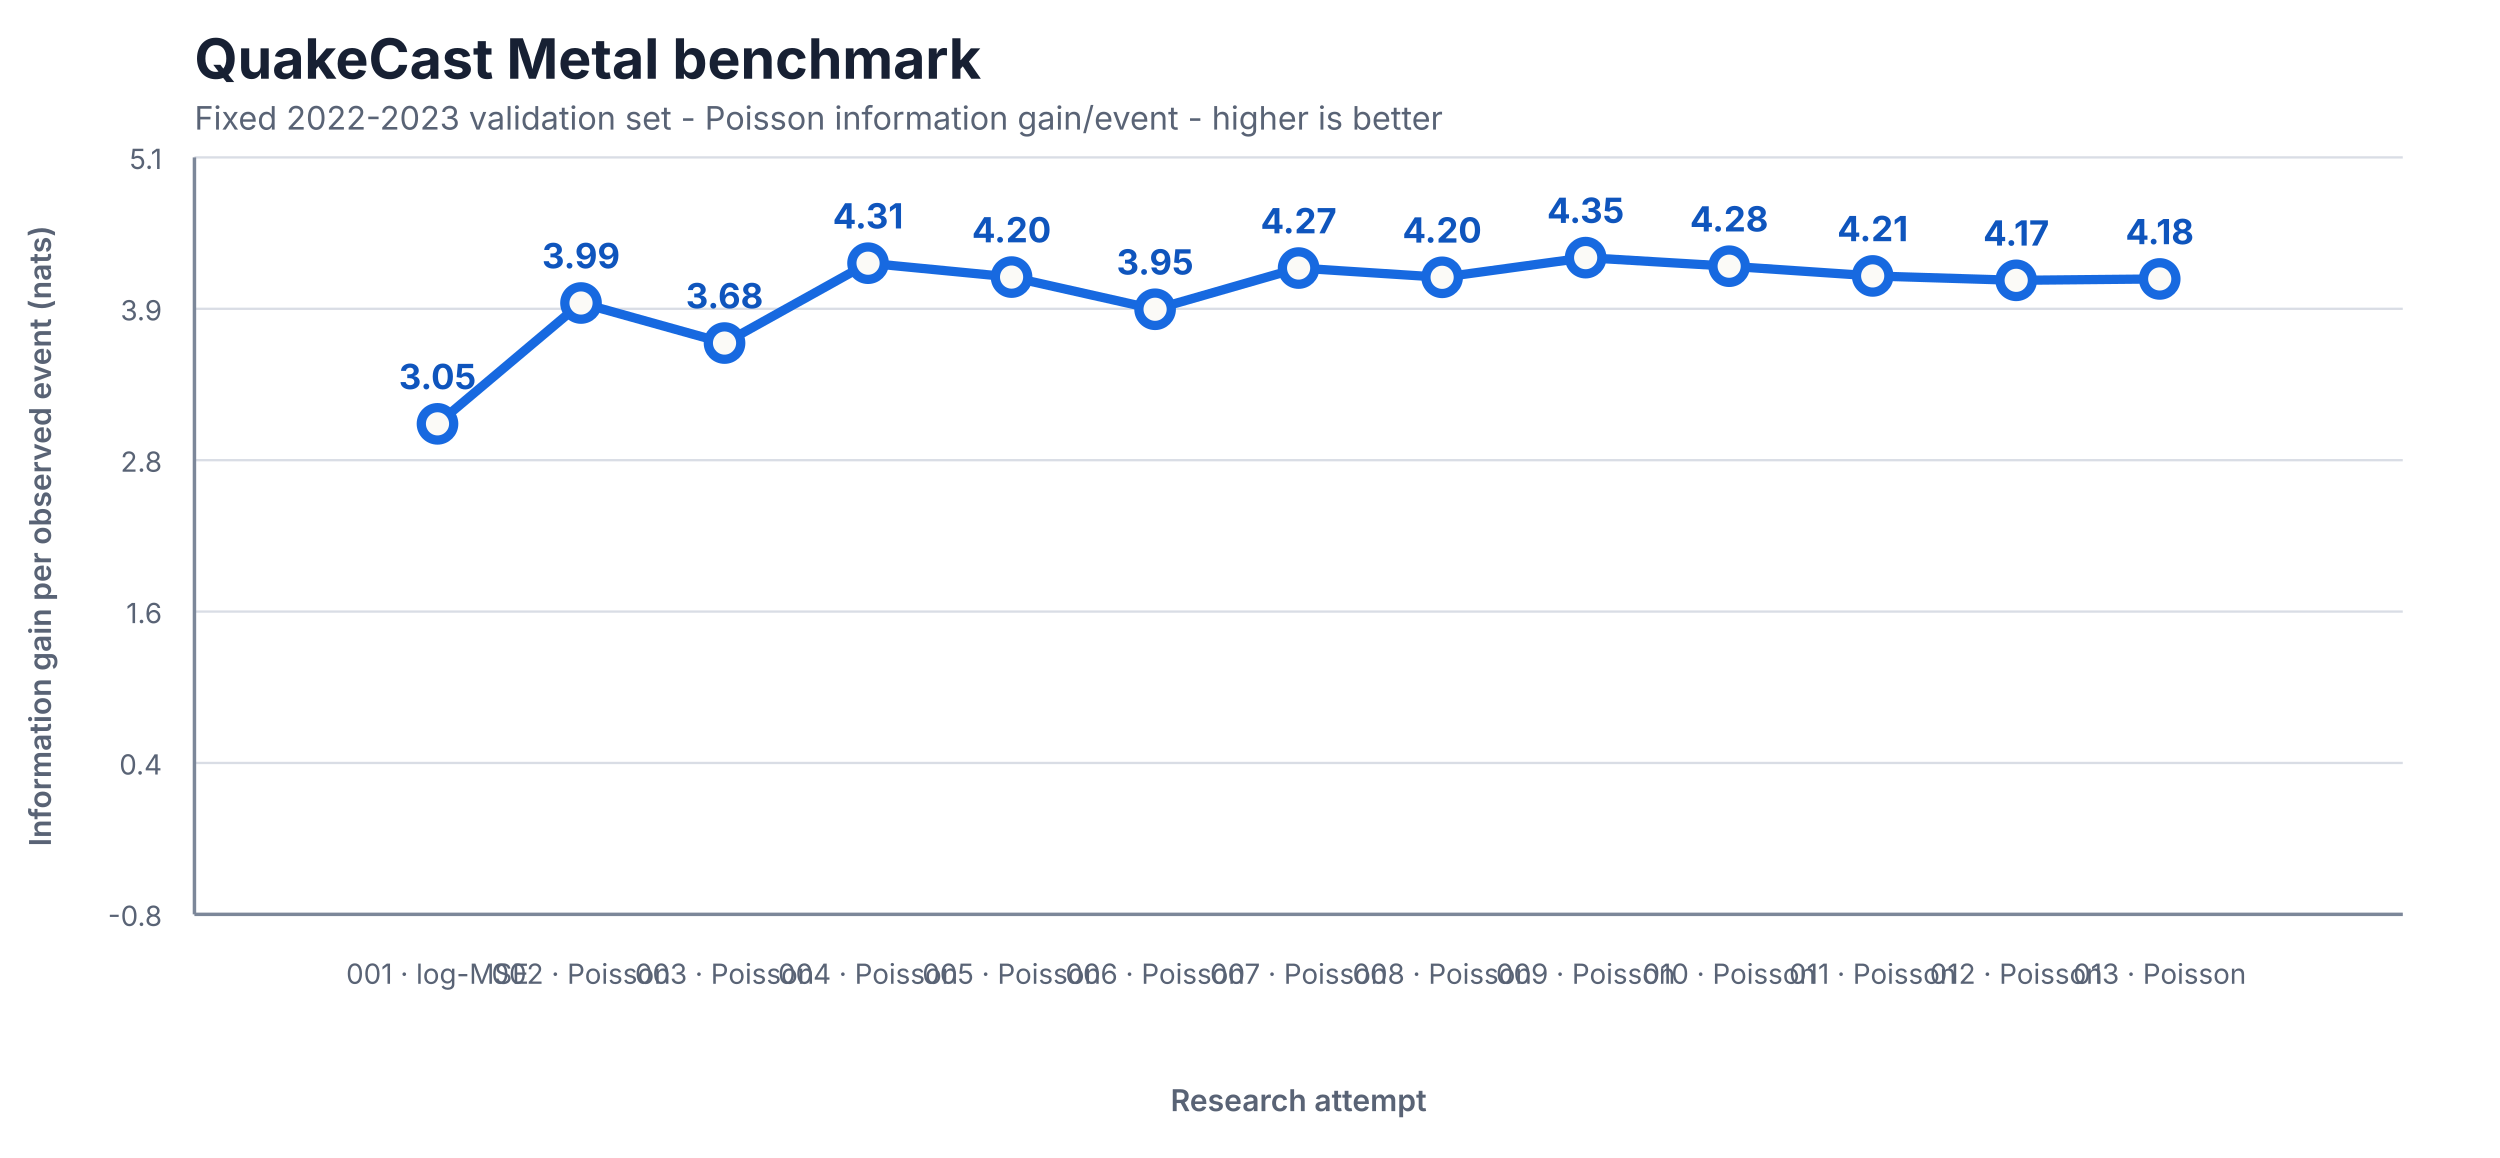
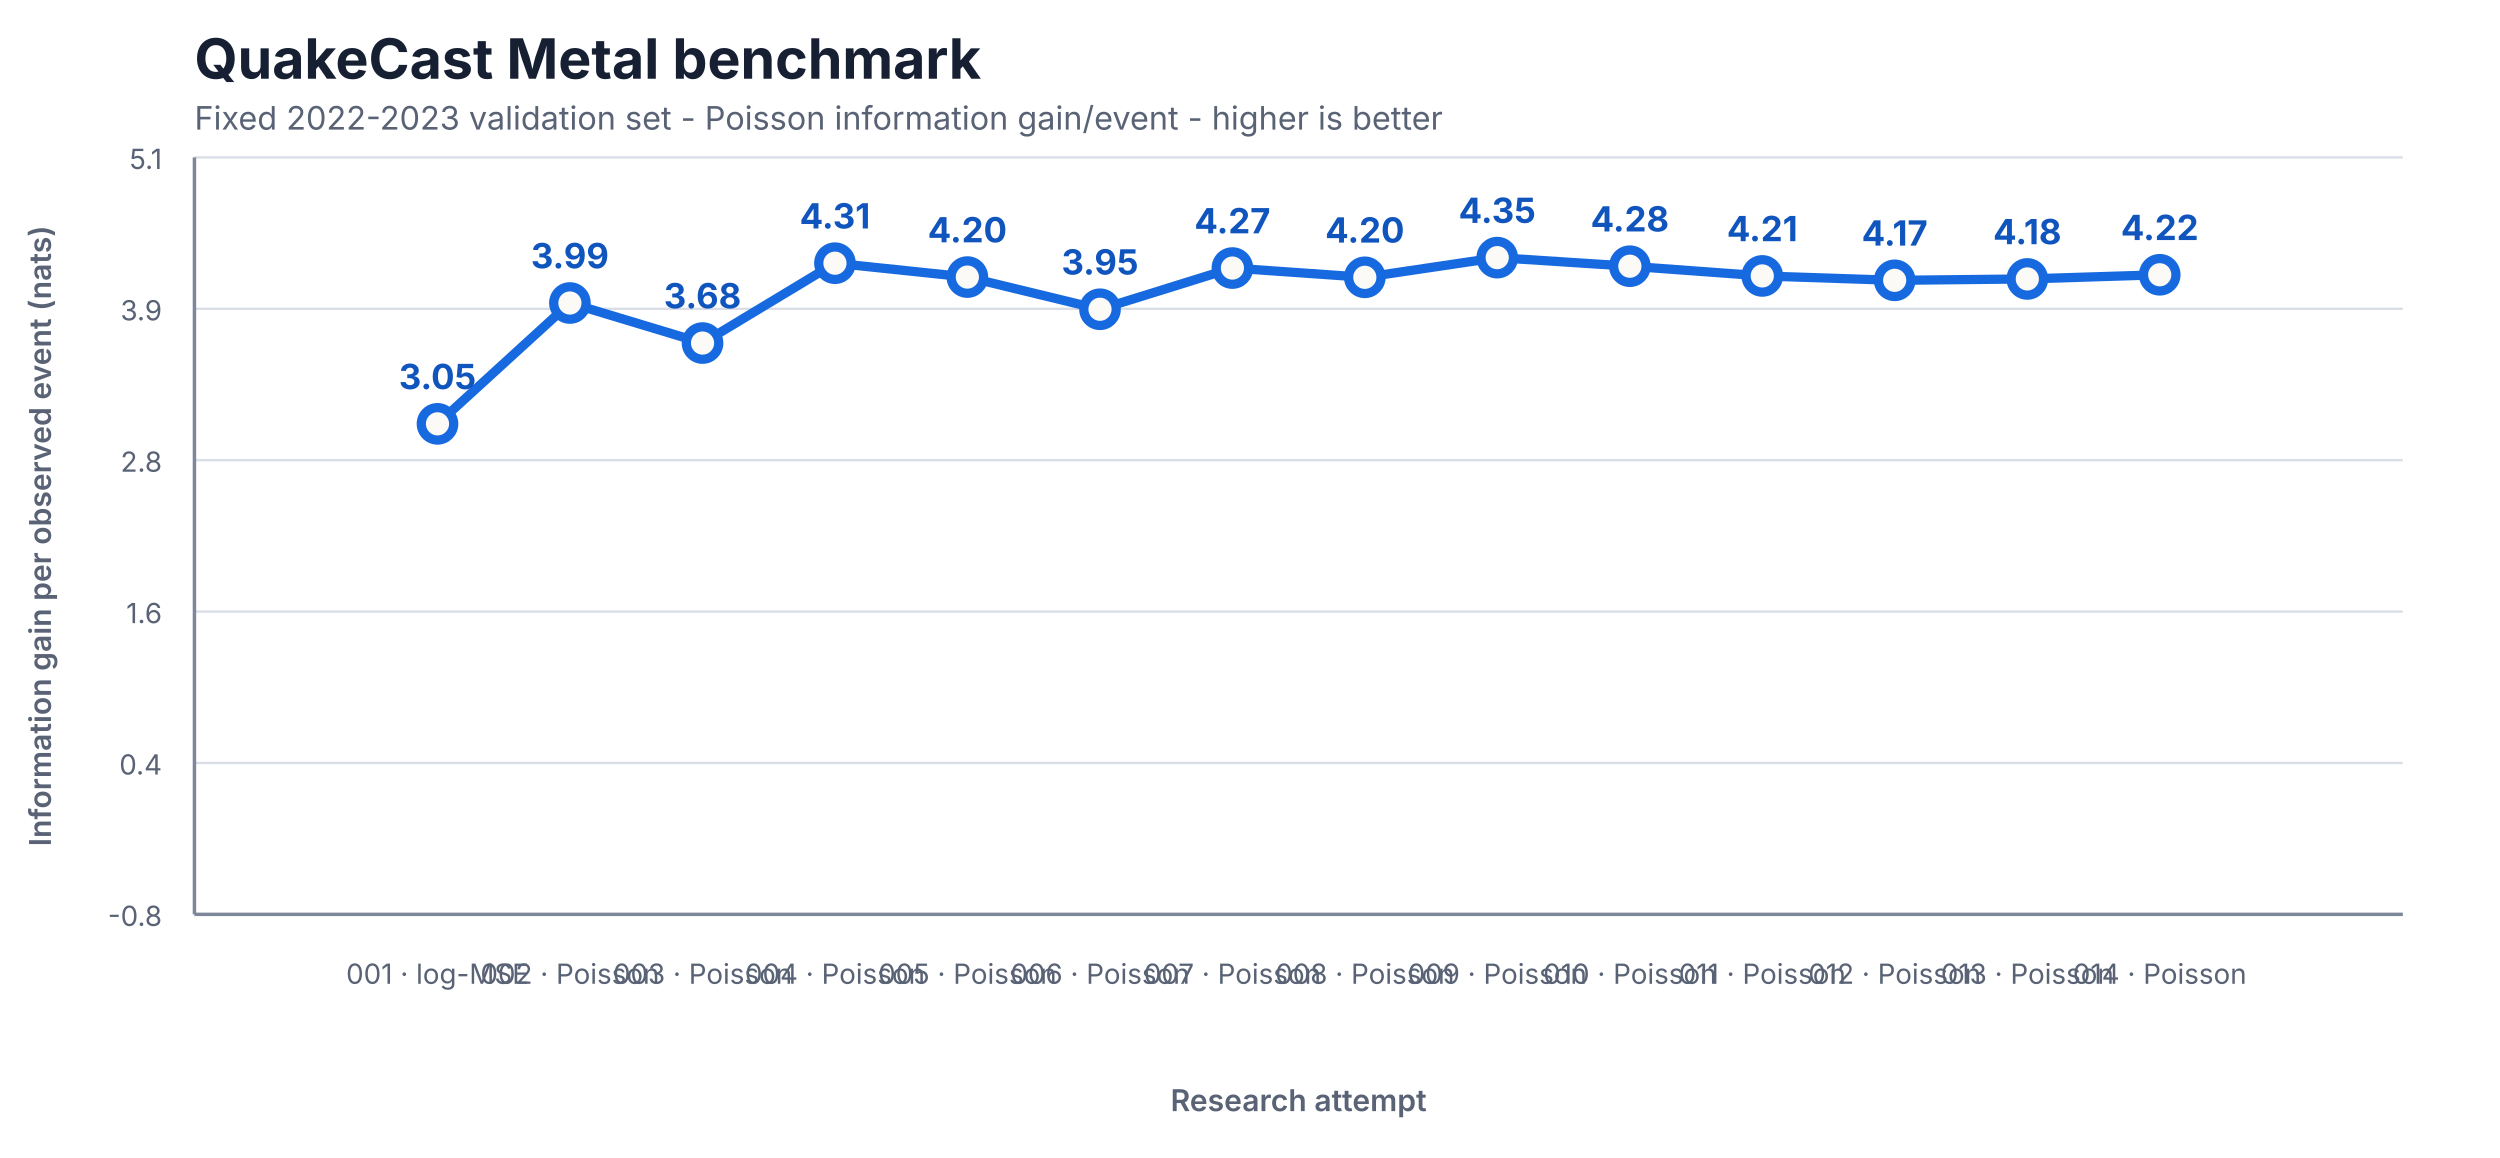
<svg xmlns="http://www.w3.org/2000/svg" width="1080" height="500" viewBox="0 0 1080 500" role="img" aria-labelledby="title desc">
  <style>
  :root { color-scheme: light dark; }
  svg { background: #fbfaf7; font-family: ui-sans-serif, -apple-system, BlinkMacSystemFont, "Segoe UI", sans-serif; }
  .title { fill: #172033; font-size: 24px; font-weight: 700; }
  .subtitle, .tick, .axis-label, .attempt, .empty { fill: #596375; }
  .subtitle { font-size: 14px; } .tick { font-size: 12px; } .axis-label { font-size: 13px; font-weight: 600; }
  .grid { stroke: #d9dde5; stroke-width: 1; } .axis { stroke: #7c8799; stroke-width: 1.5; }
  .series { fill: none; stroke: #1769e0; stroke-width: 4; stroke-linejoin: round; stroke-linecap: round; }
  .point { fill: #fbfaf7; stroke: #1769e0; stroke-width: 4; }
  .value { fill: #0f55bd; font-size: 15px; font-weight: 700; } .attempt { font-size: 12px; }
  @media (prefers-color-scheme: dark) {
    svg { background: #10141c; } .title { fill: #eef3fb; } .subtitle, .tick, .axis-label, .attempt, .empty { fill: #aeb8c7; }
    .grid { stroke: #2c3441; } .axis { stroke: #697588; } .series { stroke: #68a0ff; }
    .point { fill: #10141c; stroke: #68a0ff; } .value { fill: #8bb8ff; }
  }
</style>
  <text class="title" x="84" y="34">QuakeCast Metal benchmark</text>
  <text class="subtitle" x="84" y="56">Fixed 2022-2023 validation set - Poisson information gain/event - higher is better</text>
  <line class="grid" x1="84" y1="395.0" x2="1038" y2="395.0" />
  <text class="tick" x="70" y="400.0" text-anchor="end">-0.8</text>
  <line class="grid" x1="84" y1="329.6" x2="1038" y2="329.6" />
  <text class="tick" x="70" y="334.6" text-anchor="end">0.4</text>
  <line class="grid" x1="84" y1="264.2" x2="1038" y2="264.2" />
  <text class="tick" x="70" y="269.2" text-anchor="end">1.6</text>
  <line class="grid" x1="84" y1="198.8" x2="1038" y2="198.8" />
  <text class="tick" x="70" y="203.8" text-anchor="end">2.8</text>
  <line class="grid" x1="84" y1="133.4" x2="1038" y2="133.4" />
  <text class="tick" x="70" y="138.4" text-anchor="end">3.9</text>
  <line class="grid" x1="84" y1="68.0" x2="1038" y2="68.0" />
  <text class="tick" x="70" y="73.0" text-anchor="end">5.1</text>
  <line class="axis" x1="84" y1="68" x2="84" y2="395" />
  <line class="axis" x1="84" y1="395" x2="1038" y2="395" />
  <text class="axis-label" transform="translate(22 231.5) rotate(-90)" text-anchor="middle">Information gain per observed event (nats)</text>
  <text class="axis-label" x="561.0" y="480" text-anchor="middle">Research attempt</text>
-   <polyline class="series" points="189.0,183.1 251.0,130.9 313.0,148.2 375.0,113.7 437.0,119.7 499.0,133.6 561.0,115.8 623.0,119.8 685.0,111.3 747.0,115.0 809.0,119.2 871.0,121.1 933.0,120.5" />
+   <polyline class="series" points="189.0,183.1 246.2,130.9 303.5,148.2 360.7,113.7 417.9,119.7 475.2,133.6 532.4,115.8 589.6,119.8 646.8,111.3 704.1,115.0 761.3,119.2 818.5,121.1 875.8,120.5 933.0,118.7" />
  <circle class="point" cx="189.0" cy="183.1" r="7" />
  <text class="value" x="189.0" y="168.1" text-anchor="middle">3.05</text>
  <text class="attempt" x="189.0" y="425" text-anchor="middle">001 · log-MSE</text>
-   <circle class="point" cx="251.0" cy="130.9" r="7" />
-   <text class="value" x="251.0" y="115.9" text-anchor="middle">3.99</text>
-   <text class="attempt" x="251.0" y="425" text-anchor="middle">002 · Poisson</text>
-   <circle class="point" cx="313.0" cy="148.2" r="7" />
-   <text class="value" x="313.0" y="133.2" text-anchor="middle">3.68</text>
-   <text class="attempt" x="313.0" y="425" text-anchor="middle">003 · Poisson</text>
-   <circle class="point" cx="375.0" cy="113.7" r="7" />
-   <text class="value" x="375.0" y="98.7" text-anchor="middle">4.31</text>
-   <text class="attempt" x="375.0" y="425" text-anchor="middle">004 · Poisson</text>
-   <circle class="point" cx="437.0" cy="119.7" r="7" />
-   <text class="value" x="437.0" y="104.7" text-anchor="middle">4.20</text>
-   <text class="attempt" x="437.0" y="425" text-anchor="middle">005 · Poisson</text>
-   <circle class="point" cx="499.0" cy="133.6" r="7" />
-   <text class="value" x="499.0" y="118.6" text-anchor="middle">3.95</text>
-   <text class="attempt" x="499.0" y="425" text-anchor="middle">006 · Poisson</text>
-   <circle class="point" cx="561.0" cy="115.8" r="7" />
-   <text class="value" x="561.0" y="100.8" text-anchor="middle">4.27</text>
-   <text class="attempt" x="561.0" y="425" text-anchor="middle">007 · Poisson</text>
-   <circle class="point" cx="623.0" cy="119.8" r="7" />
-   <text class="value" x="623.0" y="104.8" text-anchor="middle">4.20</text>
-   <text class="attempt" x="623.0" y="425" text-anchor="middle">008 · Poisson</text>
-   <circle class="point" cx="685.0" cy="111.3" r="7" />
-   <text class="value" x="685.0" y="96.3" text-anchor="middle">4.35</text>
-   <text class="attempt" x="685.0" y="425" text-anchor="middle">009 · Poisson</text>
-   <circle class="point" cx="747.0" cy="115.0" r="7" />
-   <text class="value" x="747.0" y="100.0" text-anchor="middle">4.28</text>
-   <text class="attempt" x="747.0" y="425" text-anchor="middle">010 · Poisson</text>
-   <circle class="point" cx="809.0" cy="119.2" r="7" />
-   <text class="value" x="809.0" y="104.2" text-anchor="middle">4.21</text>
-   <text class="attempt" x="809.0" y="425" text-anchor="middle">011 · Poisson</text>
-   <circle class="point" cx="871.0" cy="121.1" r="7" />
-   <text class="value" x="871.0" y="106.1" text-anchor="middle">4.17</text>
-   <text class="attempt" x="871.0" y="425" text-anchor="middle">012 · Poisson</text>
-   <circle class="point" cx="933.0" cy="120.5" r="7" />
-   <text class="value" x="933.0" y="105.5" text-anchor="middle">4.18</text>
-   <text class="attempt" x="933.0" y="425" text-anchor="middle">013 · Poisson</text>
+   <circle class="point" cx="246.2" cy="130.9" r="7" />
+   <text class="value" x="246.2" y="115.9" text-anchor="middle">3.99</text>
+   <text class="attempt" x="246.2" y="425" text-anchor="middle">002 · Poisson</text>
+   <circle class="point" cx="303.5" cy="148.2" r="7" />
+   <text class="value" x="303.5" y="133.2" text-anchor="middle">3.68</text>
+   <text class="attempt" x="303.5" y="425" text-anchor="middle">003 · Poisson</text>
+   <circle class="point" cx="360.7" cy="113.7" r="7" />
+   <text class="value" x="360.7" y="98.7" text-anchor="middle">4.31</text>
+   <text class="attempt" x="360.7" y="425" text-anchor="middle">004 · Poisson</text>
+   <circle class="point" cx="417.9" cy="119.7" r="7" />
+   <text class="value" x="417.9" y="104.7" text-anchor="middle">4.20</text>
+   <text class="attempt" x="417.9" y="425" text-anchor="middle">005 · Poisson</text>
+   <circle class="point" cx="475.2" cy="133.6" r="7" />
+   <text class="value" x="475.2" y="118.6" text-anchor="middle">3.95</text>
+   <text class="attempt" x="475.2" y="425" text-anchor="middle">006 · Poisson</text>
+   <circle class="point" cx="532.4" cy="115.8" r="7" />
+   <text class="value" x="532.4" y="100.8" text-anchor="middle">4.27</text>
+   <text class="attempt" x="532.4" y="425" text-anchor="middle">007 · Poisson</text>
+   <circle class="point" cx="589.6" cy="119.8" r="7" />
+   <text class="value" x="589.6" y="104.8" text-anchor="middle">4.20</text>
+   <text class="attempt" x="589.6" y="425" text-anchor="middle">008 · Poisson</text>
+   <circle class="point" cx="646.8" cy="111.3" r="7" />
+   <text class="value" x="646.8" y="96.3" text-anchor="middle">4.35</text>
+   <text class="attempt" x="646.8" y="425" text-anchor="middle">009 · Poisson</text>
+   <circle class="point" cx="704.1" cy="115.0" r="7" />
+   <text class="value" x="704.1" y="100.0" text-anchor="middle">4.28</text>
+   <text class="attempt" x="704.1" y="425" text-anchor="middle">010 · Poisson</text>
+   <circle class="point" cx="761.3" cy="119.2" r="7" />
+   <text class="value" x="761.3" y="104.2" text-anchor="middle">4.21</text>
+   <text class="attempt" x="761.3" y="425" text-anchor="middle">011 · Poisson</text>
+   <circle class="point" cx="818.5" cy="121.1" r="7" />
+   <text class="value" x="818.5" y="106.1" text-anchor="middle">4.17</text>
+   <text class="attempt" x="818.5" y="425" text-anchor="middle">012 · Poisson</text>
+   <circle class="point" cx="875.8" cy="120.5" r="7" />
+   <text class="value" x="875.8" y="105.5" text-anchor="middle">4.18</text>
+   <text class="attempt" x="875.8" y="425" text-anchor="middle">013 · Poisson</text>
+   <circle class="point" cx="933.0" cy="118.7" r="7" />
+   <text class="value" x="933.0" y="103.7" text-anchor="middle">4.22</text>
+   <text class="attempt" x="933.0" y="425" text-anchor="middle">014 · Poisson</text>
</svg>
